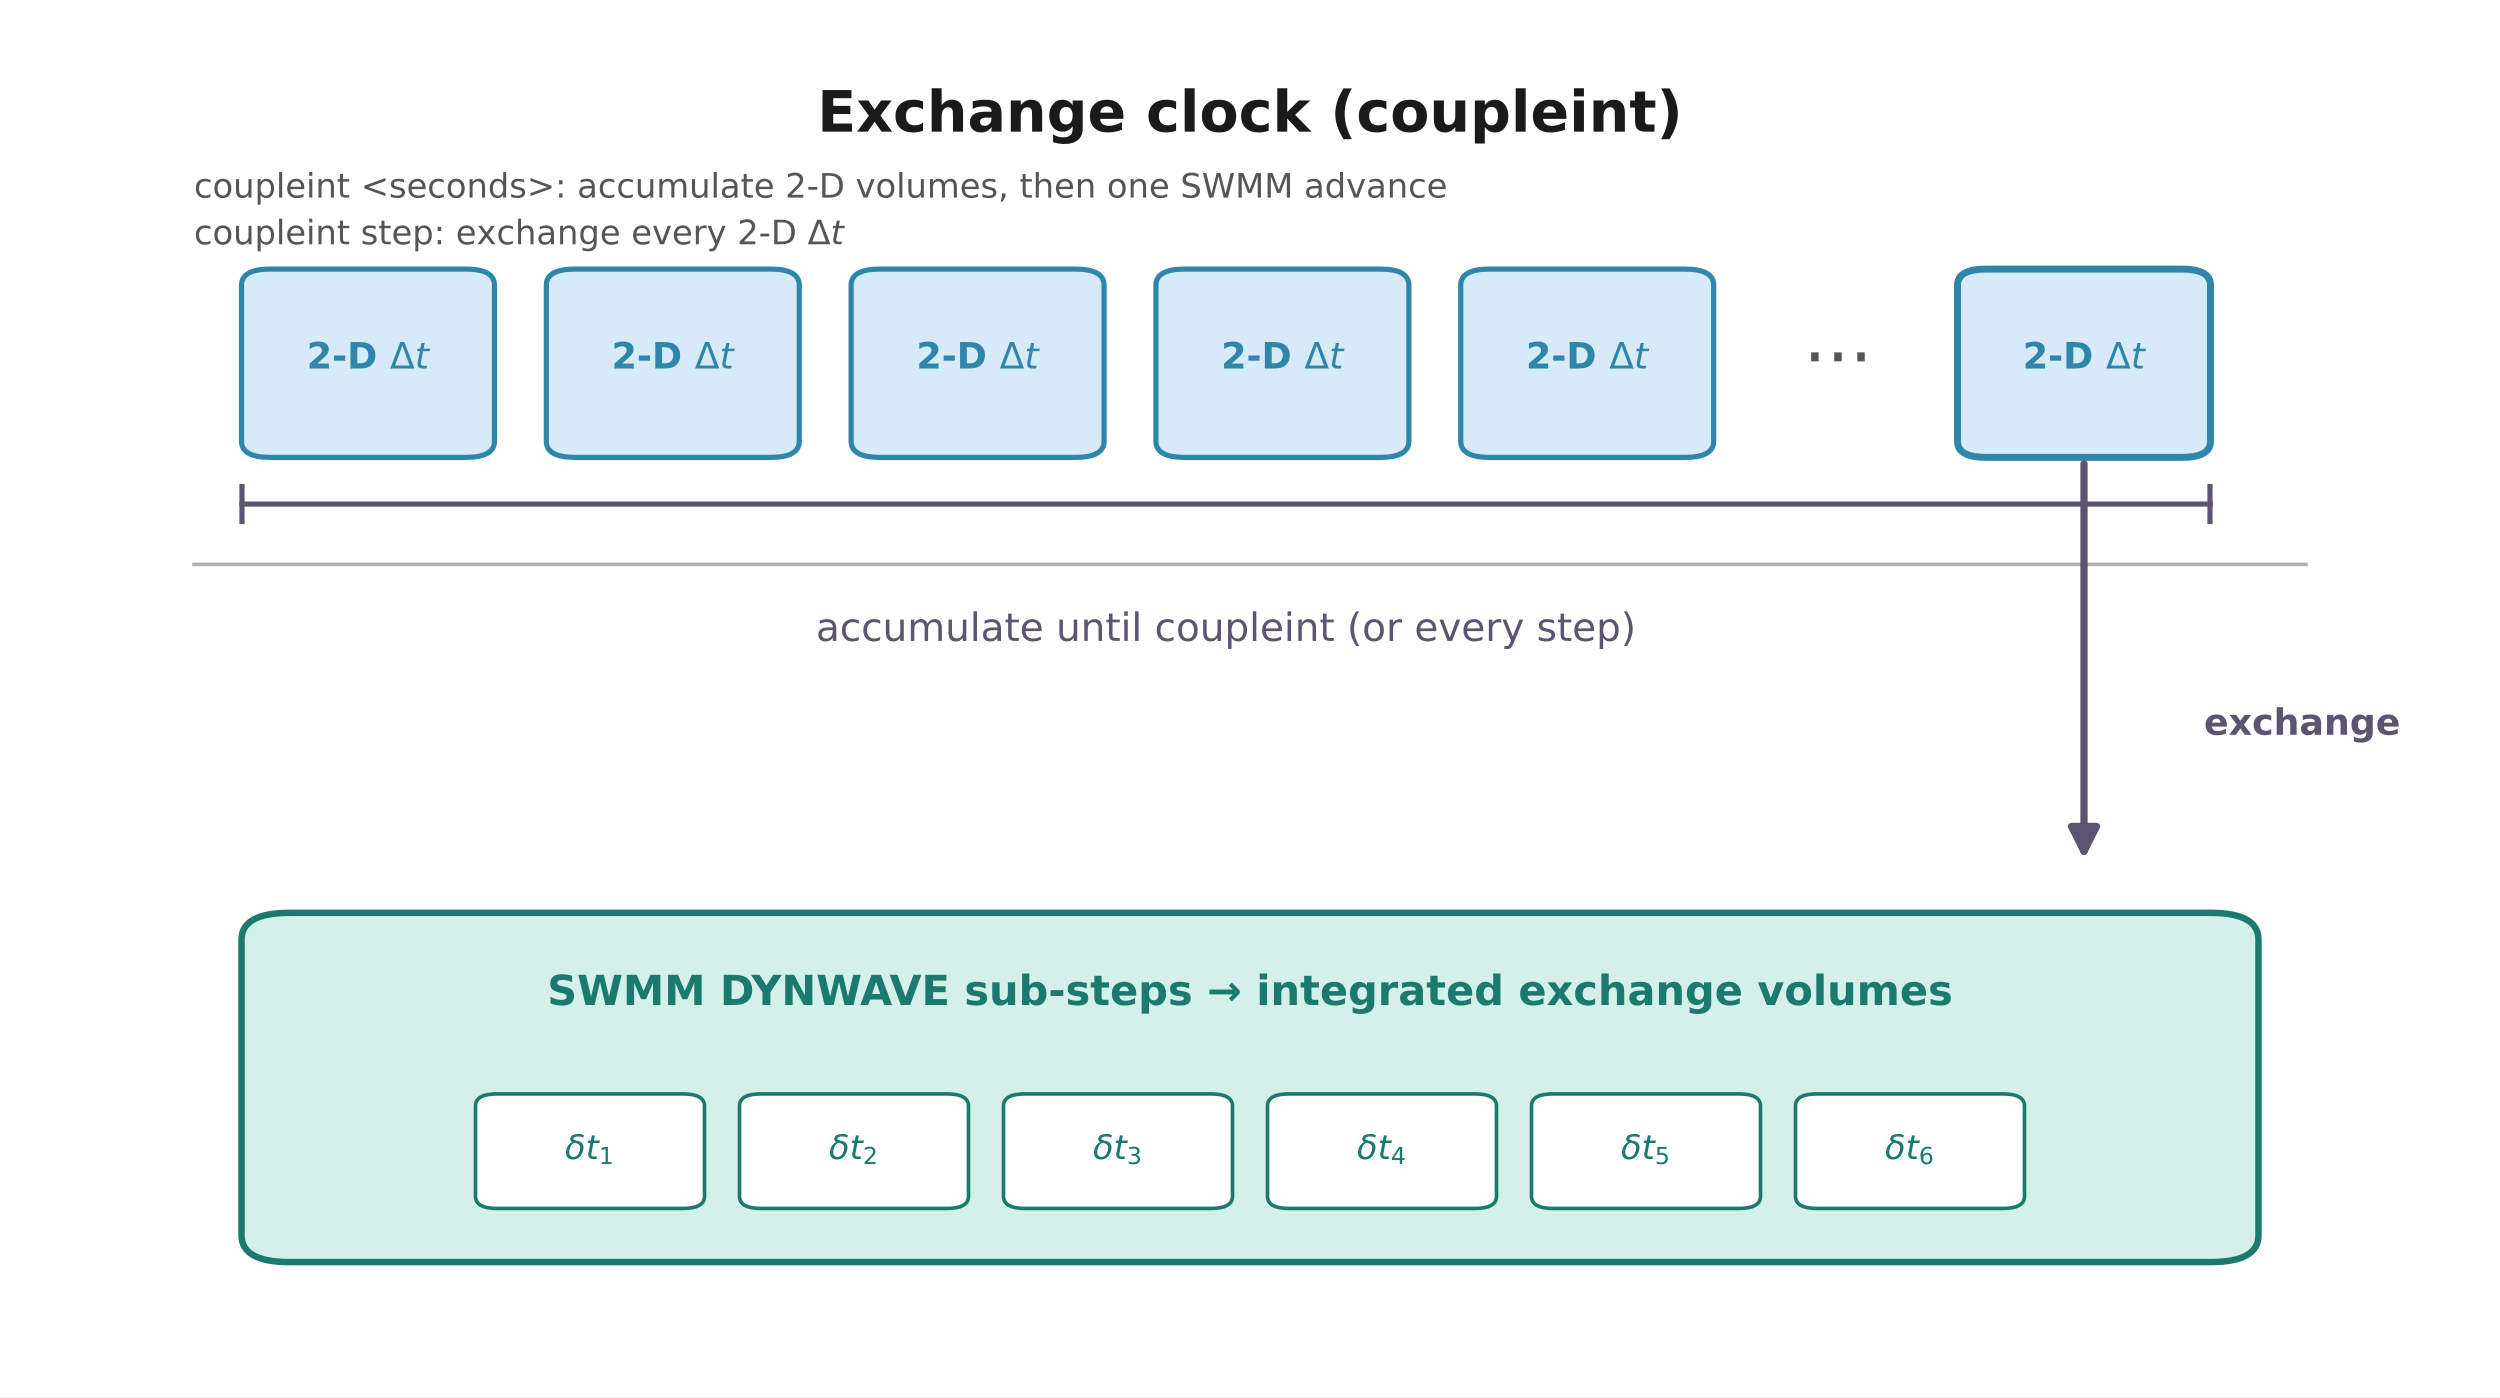
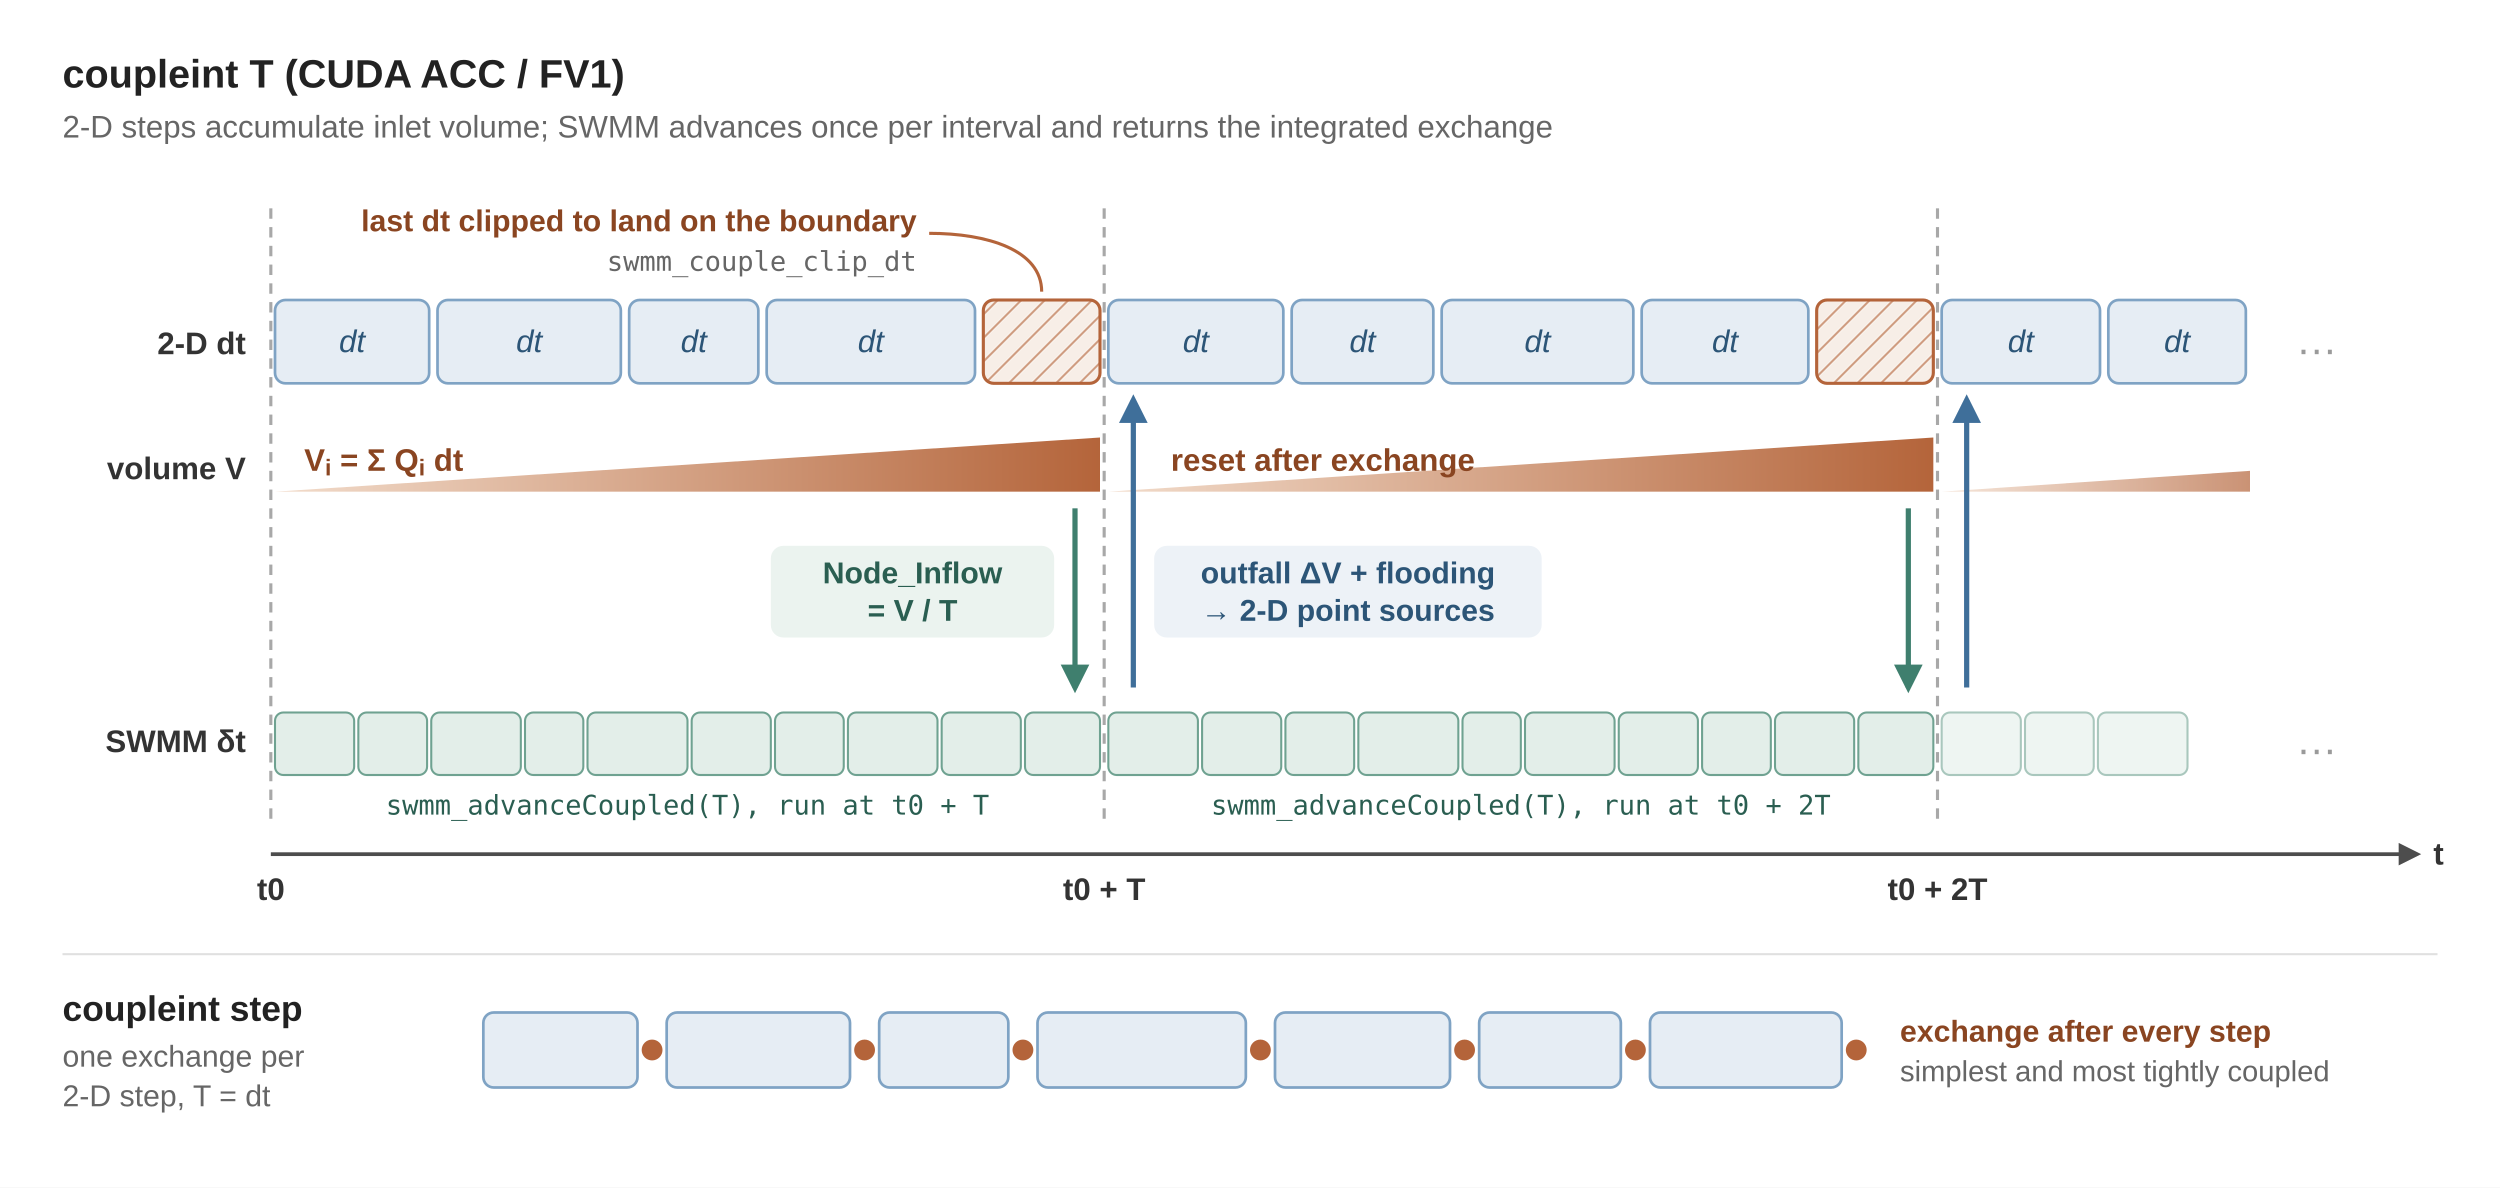
- <svg xmlns="http://www.w3.org/2000/svg" width="481.89pt" height="269.291pt" viewBox="0 0 481.89 269.291" version="1.1">
+ <svg xmlns="http://www.w3.org/2000/svg" width="1200" height="570" viewBox="0 0 1200 570" font-family="Arial, Helvetica, 'Liberation Sans', sans-serif">
  <defs>
-     <style type="text/css">*{stroke-linejoin: round; stroke-linecap: butt}</style>
+     <pattern id="hO" width="8" height="8" patternUnits="userSpaceOnUse" patternTransform="rotate(45)">
+       <rect width="8" height="8" fill="#F7EEE7" />
+       <line x1="0" y1="0" x2="0" y2="8" stroke="#B4643A" stroke-width="2" stroke-opacity="0.55" />
+     </pattern>
+     <linearGradient id="acc" x1="0" y1="0" x2="1" y2="0">
+       <stop offset="0" stop-color="#F2DCCB" />
+       <stop offset="1" stop-color="#B4643A" />
+     </linearGradient>
+     <marker id="gm" viewBox="0 0 10 10" refX="8" refY="5" markerWidth="5.5" markerHeight="5.5" orient="auto">
+       <path d="M0,0 L10,5 L0,10 z" fill="#3F7F6E" />
+     </marker>
+     <marker id="bm" viewBox="0 0 10 10" refX="8" refY="5" markerWidth="5.5" markerHeight="5.5" orient="auto">
+       <path d="M0,0 L10,5 L0,10 z" fill="#3F6F9A" />
+     </marker>
+     <marker id="k" viewBox="0 0 10 10" refX="8" refY="5" markerWidth="6" markerHeight="6" orient="auto">
+       <path d="M0,0 L10,5 L0,10 z" fill="#4D4D4D" />
+     </marker>
  </defs>
-   <g id="figure_1">
-     <g id="patch_1">
-       <path d="M 0 269.291  L 481.89 269.291  L 481.89 0  L 0 0  z " style="fill: #ffffff" />
-     </g>
-     <g id="axes_1">
-       <g id="line2d_1">
-         <path d="M 37.395 108.794  L 444.495 108.794  " clip-path="url(#pdf38780da7)" style="fill: none; stroke: #b0b0b0; stroke-width: 0.7; stroke-linecap: square" />
-       </g>
-       <g id="patch_2">
-         <path d="M 52.106 88.164  L 89.763 88.164  Q 95.314 88.164 95.314 85.062  L 95.314 54.97  Q 95.314 51.868 89.763 51.868  L 52.106 51.868  Q 46.554 51.868 46.554 54.97  L 46.554 85.062  Q 46.554 88.164 52.106 88.164  z " style="fill: #d6eaf8; stroke: #2e86ab; stroke-linejoin: miter" />
-       </g>
-       <g id="patch_3">
-         <path d="M 110.858 88.164  L 148.515 88.164  Q 154.066 88.164 154.066 85.062  L 154.066 54.97  Q 154.066 51.868 148.515 51.868  L 110.858 51.868  Q 105.306 51.868 105.306 54.97  L 105.306 85.062  Q 105.306 88.164 110.858 88.164  z " style="fill: #d6eaf8; stroke: #2e86ab; stroke-linejoin: miter" />
-       </g>
-       <g id="patch_4">
-         <path d="M 169.61 88.164  L 207.267 88.164  Q 212.818 88.164 212.818 85.062  L 212.818 54.97  Q 212.818 51.868 207.267 51.868  L 169.61 51.868  Q 164.058 51.868 164.058 54.97  L 164.058 85.062  Q 164.058 88.164 169.61 88.164  z " style="fill: #d6eaf8; stroke: #2e86ab; stroke-linejoin: miter" />
-       </g>
-       <g id="patch_5">
-         <path d="M 228.362 88.164  L 266.019 88.164  Q 271.57 88.164 271.57 85.062  L 271.57 54.97  Q 271.57 51.868 266.019 51.868  L 228.362 51.868  Q 222.81 51.868 222.81 54.97  L 222.81 85.062  Q 222.81 88.164 228.362 88.164  z " style="fill: #d6eaf8; stroke: #2e86ab; stroke-linejoin: miter" />
-       </g>
-       <g id="patch_6">
-         <path d="M 287.114 88.164  L 324.771 88.164  Q 330.322 88.164 330.322 85.062  L 330.322 54.97  Q 330.322 51.868 324.771 51.868  L 287.114 51.868  Q 281.562 51.868 281.562 54.97  L 281.562 85.062  Q 281.562 88.164 287.114 88.164  z " style="fill: #d6eaf8; stroke: #2e86ab; stroke-linejoin: miter" />
-       </g>
-       <g id="patch_7">
-         <path d="M 382.875 88.164  L 420.532 88.164  Q 426.083 88.164 426.083 85.062  L 426.083 54.97  Q 426.083 51.868 420.532 51.868  L 382.875 51.868  Q 377.324 51.868 377.324 54.97  L 377.324 85.062  Q 377.324 88.164 382.875 88.164  z " style="fill: #d6eaf8; stroke: #2e86ab; stroke-width: 1.35; stroke-linejoin: miter" />
-       </g>
-       <g id="patch_8">
-         <path d="M 55.807 243.276  L 426.083 243.276  Q 435.335 243.276 435.335 238.105  L 435.335 181.128  Q 435.335 175.957 426.083 175.957  L 55.807 175.957  Q 46.554 175.957 46.554 181.128  L 46.554 238.105  Q 46.554 243.276 55.807 243.276  z " style="fill: #d5f0e8; stroke: #1a7a6d; stroke-width: 1.25; stroke-linejoin: miter" />
-       </g>
-       <g id="patch_9">
-         <path d="M 95.823 232.935  L 131.629 232.935  Q 135.793 232.935 135.793 230.608  L 135.793 213.184  Q 135.793 210.857 131.629 210.857  L 95.823 210.857  Q 91.659 210.857 91.659 213.184  L 91.659 230.608  Q 91.659 232.935 95.823 232.935  z " style="fill: #ffffff; stroke: #1a7a6d; stroke-width: 0.7; stroke-linejoin: miter" />
-       </g>
-       <g id="patch_10">
-         <path d="M 146.71 232.935  L 182.517 232.935  Q 186.68 232.935 186.68 230.608  L 186.68 213.184  Q 186.68 210.857 182.517 210.857  L 146.71 210.857  Q 142.547 210.857 142.547 213.184  L 142.547 230.608  Q 142.547 232.935 146.71 232.935  z " style="fill: #ffffff; stroke: #1a7a6d; stroke-width: 0.7; stroke-linejoin: miter" />
-       </g>
-       <g id="patch_11">
-         <path d="M 197.598 232.935  L 233.404 232.935  Q 237.568 232.935 237.568 230.608  L 237.568 213.184  Q 237.568 210.857 233.404 210.857  L 197.598 210.857  Q 193.434 210.857 193.434 213.184  L 193.434 230.608  Q 193.434 232.935 197.598 232.935  z " style="fill: #ffffff; stroke: #1a7a6d; stroke-width: 0.7; stroke-linejoin: miter" />
-       </g>
-       <g id="patch_12">
-         <path d="M 248.485 232.935  L 284.292 232.935  Q 288.455 232.935 288.455 230.608  L 288.455 213.184  Q 288.455 210.857 284.292 210.857  L 248.485 210.857  Q 244.322 210.857 244.322 213.184  L 244.322 230.608  Q 244.322 232.935 248.485 232.935  z " style="fill: #ffffff; stroke: #1a7a6d; stroke-width: 0.7; stroke-linejoin: miter" />
-       </g>
-       <g id="patch_13">
-         <path d="M 299.373 232.935  L 335.179 232.935  Q 339.343 232.935 339.343 230.608  L 339.343 213.184  Q 339.343 210.857 335.179 210.857  L 299.373 210.857  Q 295.21 210.857 295.21 213.184  L 295.21 230.608  Q 295.21 232.935 299.373 232.935  z " style="fill: #ffffff; stroke: #1a7a6d; stroke-width: 0.7; stroke-linejoin: miter" />
-       </g>
-       <g id="patch_14">
-         <path d="M 350.261 232.935  L 386.067 232.935  Q 390.23 232.935 390.23 230.608  L 390.23 213.184  Q 390.23 210.857 386.067 210.857  L 350.261 210.857  Q 346.097 210.857 346.097 213.184  L 346.097 230.608  Q 346.097 232.935 350.261 232.935  z " style="fill: #ffffff; stroke: #1a7a6d; stroke-width: 0.7; stroke-linejoin: miter" />
-       </g>
-       <g id="text_1">
-         <text style="font-weight: 700; font-size: 11px; font-family: 'DejaVu Sans', 'Arial', 'Helvetica', sans-serif; text-anchor: middle; fill: #1a1a1a" x="240.945" y="25.377" transform="rotate(-0 240.9449 25.37749)">Exchange clock (coupleint)</text>
-       </g>
-       <g id="text_2">
-         <g style="fill: #2e86ab" transform="translate(59.13917 71.83411)">
-           <text>
-             <tspan x="0" y="-0.797" style="font-weight: 700; font-size: 7px; font-family: 'DejaVu Sans'; fill: #2e86ab">2</tspan>
-             <tspan x="4.871" y="-0.797" style="font-weight: 700; font-size: 7px; font-family: 'DejaVu Sans'; fill: #2e86ab">-</tspan>
-             <tspan x="7.776" y="-0.797" style="font-weight: 700; font-size: 7px; font-family: 'DejaVu Sans'; fill: #2e86ab">D</tspan>
-             <tspan x="13.586" y="-0.797" style="font-weight: 700; font-size: 7px; font-family: 'DejaVu Sans'; fill: #2e86ab"> </tspan>
-             <tspan x="16.023" y="-0.797" style="font-size: 7px; font-family: 'DejaVu Sans'; fill: #2e86ab">Δ</tspan>
-             <tspan x="20.812" y="-0.797" style="font-style: oblique; font-size: 7px; font-family: 'DejaVu Sans'; fill: #2e86ab">t</tspan>
-           </text>
-         </g>
-       </g>
-       <g id="text_3">
-         <g style="fill: #2e86ab" transform="translate(117.8912 71.83411)">
-           <text>
-             <tspan x="0" y="-0.797" style="font-weight: 700; font-size: 7px; font-family: 'DejaVu Sans'; fill: #2e86ab">2</tspan>
-             <tspan x="4.871" y="-0.797" style="font-weight: 700; font-size: 7px; font-family: 'DejaVu Sans'; fill: #2e86ab">-</tspan>
-             <tspan x="7.776" y="-0.797" style="font-weight: 700; font-size: 7px; font-family: 'DejaVu Sans'; fill: #2e86ab">D</tspan>
-             <tspan x="13.586" y="-0.797" style="font-weight: 700; font-size: 7px; font-family: 'DejaVu Sans'; fill: #2e86ab"> </tspan>
-             <tspan x="16.023" y="-0.797" style="font-size: 7px; font-family: 'DejaVu Sans'; fill: #2e86ab">Δ</tspan>
-             <tspan x="20.812" y="-0.797" style="font-style: oblique; font-size: 7px; font-family: 'DejaVu Sans'; fill: #2e86ab">t</tspan>
-           </text>
-         </g>
-       </g>
-       <g id="text_4">
-         <g style="fill: #2e86ab" transform="translate(176.6432 71.83411)">
-           <text>
-             <tspan x="0" y="-0.797" style="font-weight: 700; font-size: 7px; font-family: 'DejaVu Sans'; fill: #2e86ab">2</tspan>
-             <tspan x="4.871" y="-0.797" style="font-weight: 700; font-size: 7px; font-family: 'DejaVu Sans'; fill: #2e86ab">-</tspan>
-             <tspan x="7.776" y="-0.797" style="font-weight: 700; font-size: 7px; font-family: 'DejaVu Sans'; fill: #2e86ab">D</tspan>
-             <tspan x="13.586" y="-0.797" style="font-weight: 700; font-size: 7px; font-family: 'DejaVu Sans'; fill: #2e86ab"> </tspan>
-             <tspan x="16.023" y="-0.797" style="font-size: 7px; font-family: 'DejaVu Sans'; fill: #2e86ab">Δ</tspan>
-             <tspan x="20.812" y="-0.797" style="font-style: oblique; font-size: 7px; font-family: 'DejaVu Sans'; fill: #2e86ab">t</tspan>
-           </text>
-         </g>
-       </g>
-       <g id="text_5">
-         <g style="fill: #2e86ab" transform="translate(235.3952 71.83411)">
-           <text>
-             <tspan x="0" y="-0.797" style="font-weight: 700; font-size: 7px; font-family: 'DejaVu Sans'; fill: #2e86ab">2</tspan>
-             <tspan x="4.871" y="-0.797" style="font-weight: 700; font-size: 7px; font-family: 'DejaVu Sans'; fill: #2e86ab">-</tspan>
-             <tspan x="7.776" y="-0.797" style="font-weight: 700; font-size: 7px; font-family: 'DejaVu Sans'; fill: #2e86ab">D</tspan>
-             <tspan x="13.586" y="-0.797" style="font-weight: 700; font-size: 7px; font-family: 'DejaVu Sans'; fill: #2e86ab"> </tspan>
-             <tspan x="16.023" y="-0.797" style="font-size: 7px; font-family: 'DejaVu Sans'; fill: #2e86ab">Δ</tspan>
-             <tspan x="20.812" y="-0.797" style="font-style: oblique; font-size: 7px; font-family: 'DejaVu Sans'; fill: #2e86ab">t</tspan>
-           </text>
-         </g>
-       </g>
-       <g id="text_6">
-         <g style="fill: #2e86ab" transform="translate(294.1472 71.83411)">
-           <text>
-             <tspan x="0" y="-0.797" style="font-weight: 700; font-size: 7px; font-family: 'DejaVu Sans'; fill: #2e86ab">2</tspan>
-             <tspan x="4.871" y="-0.797" style="font-weight: 700; font-size: 7px; font-family: 'DejaVu Sans'; fill: #2e86ab">-</tspan>
-             <tspan x="7.776" y="-0.797" style="font-weight: 700; font-size: 7px; font-family: 'DejaVu Sans'; fill: #2e86ab">D</tspan>
-             <tspan x="13.586" y="-0.797" style="font-weight: 700; font-size: 7px; font-family: 'DejaVu Sans'; fill: #2e86ab"> </tspan>
-             <tspan x="16.023" y="-0.797" style="font-size: 7px; font-family: 'DejaVu Sans'; fill: #2e86ab">Δ</tspan>
-             <tspan x="20.812" y="-0.797" style="font-style: oblique; font-size: 7px; font-family: 'DejaVu Sans'; fill: #2e86ab">t</tspan>
-           </text>
-         </g>
-       </g>
-       <g id="text_7">
-         <text style="font-size: 14px; font-family: 'DejaVu Sans', 'Arial', 'Helvetica', sans-serif; text-anchor: middle; fill: #555555" x="354.285" y="73.652" transform="rotate(-0 354.2854 73.65247)">···</text>
-       </g>
-       <g id="text_8">
-         <g style="fill: #2e86ab" transform="translate(389.9083 71.83411)">
-           <text>
-             <tspan x="0" y="-0.797" style="font-weight: 700; font-size: 7px; font-family: 'DejaVu Sans'; fill: #2e86ab">2</tspan>
-             <tspan x="4.871" y="-0.797" style="font-weight: 700; font-size: 7px; font-family: 'DejaVu Sans'; fill: #2e86ab">-</tspan>
-             <tspan x="7.776" y="-0.797" style="font-weight: 700; font-size: 7px; font-family: 'DejaVu Sans'; fill: #2e86ab">D</tspan>
-             <tspan x="13.586" y="-0.797" style="font-weight: 700; font-size: 7px; font-family: 'DejaVu Sans'; fill: #2e86ab"> </tspan>
-             <tspan x="16.023" y="-0.797" style="font-size: 7px; font-family: 'DejaVu Sans'; fill: #2e86ab">Δ</tspan>
-             <tspan x="20.812" y="-0.797" style="font-style: oblique; font-size: 7px; font-family: 'DejaVu Sans'; fill: #2e86ab">t</tspan>
-           </text>
-         </g>
-       </g>
-       <g id="text_9">
-         <text style="font-size: 7.5px; font-family: 'DejaVu Sans', 'Arial', 'Helvetica', sans-serif; text-anchor: middle; fill: #5c5470" x="236.319" y="123.541" transform="rotate(-0 236.3187 123.5407)">accumulate until coupleint  (or every step)</text>
-       </g>
-       <g id="text_10">
-         <g id="patch_15">
-           <path d="M 424.834 144.156  L 462.695 144.156  Q 463.535 144.156 463.535 143.316  L 463.535 136.316  Q 463.535 135.476 462.695 135.476  L 424.834 135.476  Q 423.994 135.476 423.994 136.316  L 423.994 143.316  Q 423.994 144.156 424.834 144.156  z " style="fill: #ffffff; opacity: 0.9" />
-         </g>
-         <text style="font-weight: 700; font-size: 7px; font-family: 'DejaVu Sans', 'Arial', 'Helvetica', sans-serif; text-anchor: start; fill: #5c5470" x="424.834" y="141.635" transform="rotate(-0 424.834 141.6347)">exchange</text>
-       </g>
-       <g id="text_11">
-         <g style="fill: #1a7a6d" transform="translate(108.916 223.5845)">
-           <text>
-             <tspan x="0" y="-0.172" style="font-style: oblique; font-size: 6.5px; font-family: 'DejaVu Sans'; fill: #1a7a6d">δ</tspan>
-             <tspan x="3.977" y="-0.172" style="font-style: oblique; font-size: 6.5px; font-family: 'DejaVu Sans'; fill: #1a7a6d">t</tspan>
-             <tspan x="6.525" y="0.803" style="font-size: 4.55px; font-family: 'DejaVu Sans'; fill: #1a7a6d">1</tspan>
-           </text>
-         </g>
-       </g>
-       <g id="text_12">
-         <g style="fill: #1a7a6d" transform="translate(159.8035 223.5845)">
-           <text>
-             <tspan x="0" y="-0.172" style="font-style: oblique; font-size: 6.5px; font-family: 'DejaVu Sans'; fill: #1a7a6d">δ</tspan>
-             <tspan x="3.977" y="-0.172" style="font-style: oblique; font-size: 6.5px; font-family: 'DejaVu Sans'; fill: #1a7a6d">t</tspan>
-             <tspan x="6.525" y="0.803" style="font-size: 4.55px; font-family: 'DejaVu Sans'; fill: #1a7a6d">2</tspan>
-           </text>
-         </g>
-       </g>
-       <g id="text_13">
-         <g style="fill: #1a7a6d" transform="translate(210.6911 223.5845)">
-           <text>
-             <tspan x="0" y="-0.172" style="font-style: oblique; font-size: 6.5px; font-family: 'DejaVu Sans'; fill: #1a7a6d">δ</tspan>
-             <tspan x="3.977" y="-0.172" style="font-style: oblique; font-size: 6.5px; font-family: 'DejaVu Sans'; fill: #1a7a6d">t</tspan>
-             <tspan x="6.525" y="0.803" style="font-size: 4.55px; font-family: 'DejaVu Sans'; fill: #1a7a6d">3</tspan>
-           </text>
-         </g>
-       </g>
-       <g id="text_14">
-         <g style="fill: #1a7a6d" transform="translate(261.5787 223.5845)">
-           <text>
-             <tspan x="0" y="-0.172" style="font-style: oblique; font-size: 6.5px; font-family: 'DejaVu Sans'; fill: #1a7a6d">δ</tspan>
-             <tspan x="3.977" y="-0.172" style="font-style: oblique; font-size: 6.5px; font-family: 'DejaVu Sans'; fill: #1a7a6d">t</tspan>
-             <tspan x="6.525" y="0.803" style="font-size: 4.55px; font-family: 'DejaVu Sans'; fill: #1a7a6d">4</tspan>
-           </text>
-         </g>
-       </g>
-       <g id="text_15">
-         <g style="fill: #1a7a6d" transform="translate(312.4662 223.5845)">
-           <text>
-             <tspan x="0" y="-0.172" style="font-style: oblique; font-size: 6.5px; font-family: 'DejaVu Sans'; fill: #1a7a6d">δ</tspan>
-             <tspan x="3.977" y="-0.172" style="font-style: oblique; font-size: 6.5px; font-family: 'DejaVu Sans'; fill: #1a7a6d">t</tspan>
-             <tspan x="6.525" y="0.803" style="font-size: 4.55px; font-family: 'DejaVu Sans'; fill: #1a7a6d">5</tspan>
-           </text>
-         </g>
-       </g>
-       <g id="text_16">
-         <g style="fill: #1a7a6d" transform="translate(363.3538 223.5845)">
-           <text>
-             <tspan x="0" y="-0.172" style="font-style: oblique; font-size: 6.5px; font-family: 'DejaVu Sans'; fill: #1a7a6d">δ</tspan>
-             <tspan x="3.977" y="-0.172" style="font-style: oblique; font-size: 6.5px; font-family: 'DejaVu Sans'; fill: #1a7a6d">t</tspan>
-             <tspan x="6.525" y="0.803" style="font-size: 4.55px; font-family: 'DejaVu Sans'; fill: #1a7a6d">6</tspan>
-           </text>
-         </g>
-       </g>
-       <g id="text_17">
-         <text style="font-weight: 700; font-size: 8px; font-family: 'DejaVu Sans', 'Arial', 'Helvetica', sans-serif; text-anchor: middle; fill: #1a7a6d" x="240.945" y="193.721" transform="rotate(-0 240.9449 193.721)">SWMM DYNWAVE sub-steps  →  integrated exchange volumes</text>
-       </g>
-       <g id="text_18">
-         <text style="font-size: 6.5px; font-family: 'DejaVu Sans', 'Arial', 'Helvetica', sans-serif; text-anchor: start; fill: #555555" x="37.395" y="38.097" transform="rotate(-0 37.39465 38.09692)">coupleint &lt;seconds&gt;: accumulate 2-D volumes, then one SWMM advance</text>
-       </g>
-       <g id="text_19">
-         <g style="fill: #555555" transform="translate(37.39465 47.14562)">
-           <text>
-             <tspan x="0" y="-0.062" style="font-size: 6.5px; font-family: 'DejaVu Sans'; fill: #555555">c</tspan>
-             <tspan x="3.574" y="-0.062" style="font-size: 6.5px; font-family: 'DejaVu Sans'; fill: #555555">o</tspan>
-             <tspan x="7.551" y="-0.062" style="font-size: 6.5px; font-family: 'DejaVu Sans'; fill: #555555">u</tspan>
-             <tspan x="11.67" y="-0.062" style="font-size: 6.5px; font-family: 'DejaVu Sans'; fill: #555555">p</tspan>
-             <tspan x="15.796" y="-0.062" style="font-size: 6.5px; font-family: 'DejaVu Sans'; fill: #555555">l</tspan>
-             <tspan x="17.602" y="-0.062" style="font-size: 6.5px; font-family: 'DejaVu Sans'; fill: #555555">e</tspan>
-             <tspan x="21.601" y="-0.062" style="font-size: 6.5px; font-family: 'DejaVu Sans'; fill: #555555">i</tspan>
-             <tspan x="23.407" y="-0.062" style="font-size: 6.5px; font-family: 'DejaVu Sans'; fill: #555555">n</tspan>
-             <tspan x="27.527" y="-0.062" style="font-size: 6.5px; font-family: 'DejaVu Sans'; fill: #555555">t</tspan>
-             <tspan x="30.075" y="-0.062" style="font-size: 6.5px; font-family: 'DejaVu Sans'; fill: #555555"> </tspan>
-             <tspan x="32.141" y="-0.062" style="font-size: 6.5px; font-family: 'DejaVu Sans'; fill: #555555">s</tspan>
-             <tspan x="35.528" y="-0.062" style="font-size: 6.5px; font-family: 'DejaVu Sans'; fill: #555555">t</tspan>
-             <tspan x="38.076" y="-0.062" style="font-size: 6.5px; font-family: 'DejaVu Sans'; fill: #555555">e</tspan>
-             <tspan x="42.075" y="-0.062" style="font-size: 6.5px; font-family: 'DejaVu Sans'; fill: #555555">p</tspan>
-             <tspan x="46.201" y="-0.062" style="font-size: 6.5px; font-family: 'DejaVu Sans'; fill: #555555">:</tspan>
-             <tspan x="48.391" y="-0.062" style="font-size: 6.5px; font-family: 'DejaVu Sans'; fill: #555555"> </tspan>
-             <tspan x="50.458" y="-0.062" style="font-size: 6.5px; font-family: 'DejaVu Sans'; fill: #555555">e</tspan>
-             <tspan x="54.457" y="-0.062" style="font-size: 6.5px; font-family: 'DejaVu Sans'; fill: #555555">x</tspan>
-             <tspan x="58.303" y="-0.062" style="font-size: 6.5px; font-family: 'DejaVu Sans'; fill: #555555">c</tspan>
-             <tspan x="61.877" y="-0.062" style="font-size: 6.5px; font-family: 'DejaVu Sans'; fill: #555555">h</tspan>
-             <tspan x="65.997" y="-0.062" style="font-size: 6.5px; font-family: 'DejaVu Sans'; fill: #555555">a</tspan>
-             <tspan x="69.98" y="-0.062" style="font-size: 6.5px; font-family: 'DejaVu Sans'; fill: #555555">n</tspan>
-             <tspan x="74.099" y="-0.062" style="font-size: 6.5px; font-family: 'DejaVu Sans'; fill: #555555">g</tspan>
-             <tspan x="78.225" y="-0.062" style="font-size: 6.5px; font-family: 'DejaVu Sans'; fill: #555555">e</tspan>
-             <tspan x="82.224" y="-0.062" style="font-size: 6.5px; font-family: 'DejaVu Sans'; fill: #555555"> </tspan>
-             <tspan x="84.291" y="-0.062" style="font-size: 6.5px; font-family: 'DejaVu Sans'; fill: #555555">e</tspan>
-             <tspan x="88.29" y="-0.062" style="font-size: 6.5px; font-family: 'DejaVu Sans'; fill: #555555">v</tspan>
-             <tspan x="92.136" y="-0.062" style="font-size: 6.5px; font-family: 'DejaVu Sans'; fill: #555555">e</tspan>
-             <tspan x="96.135" y="-0.062" style="font-size: 6.5px; font-family: 'DejaVu Sans'; fill: #555555">r</tspan>
-             <tspan x="98.808" y="-0.062" style="font-size: 6.5px; font-family: 'DejaVu Sans'; fill: #555555">y</tspan>
-             <tspan x="102.654" y="-0.062" style="font-size: 6.5px; font-family: 'DejaVu Sans'; fill: #555555"> </tspan>
-             <tspan x="104.72" y="-0.062" style="font-size: 6.5px; font-family: 'DejaVu Sans'; fill: #555555">2</tspan>
-             <tspan x="108.856" y="-0.062" style="font-size: 6.5px; font-family: 'DejaVu Sans'; fill: #555555">-</tspan>
-             <tspan x="111.201" y="-0.062" style="font-size: 6.5px; font-family: 'DejaVu Sans'; fill: #555555">D</tspan>
-             <tspan x="116.207" y="-0.062" style="font-size: 6.5px; font-family: 'DejaVu Sans'; fill: #555555"> </tspan>
-             <tspan x="118.273" y="-0.062" style="font-size: 6.5px; font-family: 'DejaVu Sans'; fill: #555555">Δ</tspan>
-             <tspan x="122.719" y="-0.062" style="font-style: oblique; font-size: 6.5px; font-family: 'DejaVu Sans'; fill: #555555">t</tspan>
-           </text>
-         </g>
-       </g>
-       <g id="line2d_2">
-         <path d="M 46.647 97.16  L 425.991 97.16  " clip-path="url(#pdf38780da7)" style="fill: none; stroke: #5c5470; stroke-linecap: square" />
-       </g>
-       <g id="line2d_3">
-         <path d="M 46.647 93.8  L 46.647 100.521  " clip-path="url(#pdf38780da7)" style="fill: none; stroke: #5c5470; stroke-linecap: square" />
-       </g>
-       <g id="line2d_4">
-         <path d="M 425.991 93.8  L 425.991 100.521  " clip-path="url(#pdf38780da7)" style="fill: none; stroke: #5c5470; stroke-linecap: square" />
-       </g>
-       <g id="patch_16">
-         <path d="M 401.703 89.405  Q 401.703 127.536 401.703 164.103  " clip-path="url(#pdf38780da7)" style="fill: none; stroke: #5c5470; stroke-width: 1.4; stroke-linecap: round" />
-         <path d="M 404.103 159.303  L 401.703 164.103  L 399.303 159.303  z " clip-path="url(#pdf38780da7)" style="fill: #5c5470; stroke: #5c5470; stroke-width: 1.4; stroke-linecap: round" />
-       </g>
-     </g>
+   <rect width="1200" height="570" fill="#ffffff" />
+   <text x="30" y="42" font-size="19" font-weight="700" fill="#222222">coupleint T  (CUDA ACC / FV1)</text>
+   <text x="30" y="66" font-size="15" fill="#666666">2-D steps accumulate inlet volume; SWMM advances once per interval and returns the integrated exchange</text>
+   <g stroke="#A8A8A8" stroke-width="1.5" stroke-dasharray="5 4">
+     <line x1="130" y1="100" x2="130" y2="396" />
+     <line x1="530" y1="100" x2="530" y2="396" />
+     <line x1="930" y1="100" x2="930" y2="396" />
  </g>
-   <defs>
-     <clipPath id="pdf38780da7">
-       <rect x="9.638" y="5.386" width="462.614" height="258.52" />
-     </clipPath>
-   </defs>
+   <g font-size="15" font-weight="700" fill="#333333" text-anchor="end">
+     <text x="118" y="170">2-D dt</text>
+     <text x="118" y="230">volume V</text>
+     <text x="118" y="361">SWMM δt</text>
+   </g>
+   <g stroke="#7FA3C4" stroke-width="1.3" fill="#E6EDF4">
+     <rect x="132" y="144" width="74" height="40" rx="5" />
+     <rect x="210" y="144" width="88" height="40" rx="5" />
+     <rect x="302" y="144" width="62" height="40" rx="5" />
+     <rect x="368" y="144" width="100" height="40" rx="5" />
+     <rect x="532" y="144" width="84" height="40" rx="5" />
+     <rect x="620" y="144" width="68" height="40" rx="5" />
+     <rect x="692" y="144" width="92" height="40" rx="5" />
+     <rect x="788" y="144" width="80" height="40" rx="5" />
+     <rect x="932" y="144" width="76" height="40" rx="5" />
+     <rect x="1012" y="144" width="66" height="40" rx="5" />
+   </g>
+   <g stroke="#B4643A" stroke-width="1.5">
+     <rect x="472" y="144" width="56" height="40" rx="5" fill="url(#hO)" />
+     <rect x="872" y="144" width="56" height="40" rx="5" fill="url(#hO)" />
+   </g>
+   <g font-size="15" fill="#2C5577" text-anchor="middle" font-style="italic">
+     <text x="169" y="169">dt</text>
+     <text x="254" y="169">dt</text>
+     <text x="333" y="169">dt</text>
+     <text x="418" y="169">dt</text>
+     <text x="574" y="169">dt</text>
+     <text x="654" y="169">dt</text>
+     <text x="738" y="169">dt</text>
+     <text x="828" y="169">dt</text>
+     <text x="970" y="169">dt</text>
+     <text x="1045" y="169">dt</text>
+   </g>
+   <text x="1112" y="170" font-size="20" fill="#9A9A9A" text-anchor="middle">…</text>
+   <path d="M500,140 C500,120 474,112 446,112" stroke="#B4643A" stroke-width="1.5" fill="none" />
+   <text x="440" y="111" font-size="14.5" fill="#8A4521" text-anchor="end" font-weight="700">last dt clipped to land on the boundary</text>
+   <text x="440" y="130" font-size="13" fill="#666666" text-anchor="end" font-family="Menlo, Consolas, 'DejaVu Sans Mono', monospace">swmm_couple_clip_dt</text>
+   <path d="M132,236 L528,210 L528,236 Z" fill="url(#acc)" />
+   <path d="M532,236 L928,210 L928,236 Z" fill="url(#acc)" />
+   <path d="M932,236 L1080,226 L1080,236 Z" fill="url(#acc)" opacity="0.7" />
+   <text x="146" y="226" font-size="15" fill="#8A4521" font-weight="700">V<tspan baseline-shift="sub" font-size="11">i</tspan> = Σ Q<tspan baseline-shift="sub" font-size="11">i</tspan> dt</text>
+   <text x="562" y="226" font-size="15" fill="#8A4521" font-weight="700">reset after exchange</text>
+   <g stroke-width="2.5" fill="none">
+     <path d="M516,244 V330" stroke="#3F7F6E" marker-end="url(#gm)" />
+     <path d="M544,330 V192" stroke="#3F6F9A" marker-end="url(#bm)" />
+     <path d="M916,244 V330" stroke="#3F7F6E" marker-end="url(#gm)" />
+     <path d="M944,330 V192" stroke="#3F6F9A" marker-end="url(#bm)" />
+   </g>
+   <g font-size="14.5" font-weight="700">
+     <rect x="370" y="262" width="136" height="44" rx="6" fill="#EBF3EF" />
+     <text x="438" y="280" text-anchor="middle" fill="#2A5E51">Node_Inflow</text>
+     <text x="438" y="298" text-anchor="middle" fill="#2A5E51">= V / T</text>
+     <rect x="554" y="262" width="186" height="44" rx="6" fill="#EDF2F7" />
+     <text x="647" y="280" text-anchor="middle" fill="#2C5577">outfall ΔV + flooding</text>
+     <text x="647" y="298" text-anchor="middle" fill="#2C5577">→ 2-D point sources</text>
+   </g>
+   <g fill="#E3EEE9" stroke="#6FA291" stroke-width="1">
+     <rect x="132" y="342" width="38" height="30" rx="4" />
+     <rect x="172" y="342" width="33" height="30" rx="4" />
+     <rect x="207" y="342" width="43" height="30" rx="4" />
+     <rect x="252" y="342" width="28" height="30" rx="4" />
+     <rect x="282" y="342" width="48" height="30" rx="4" />
+     <rect x="332" y="342" width="38" height="30" rx="4" />
+     <rect x="372" y="342" width="33" height="30" rx="4" />
+     <rect x="407" y="342" width="43" height="30" rx="4" />
+     <rect x="452" y="342" width="38" height="30" rx="4" />
+     <rect x="492" y="342" width="36" height="30" rx="4" />
+     <rect x="532" y="342" width="43" height="30" rx="4" />
+     <rect x="577" y="342" width="38" height="30" rx="4" />
+     <rect x="617" y="342" width="33" height="30" rx="4" />
+     <rect x="652" y="342" width="48" height="30" rx="4" />
+     <rect x="702" y="342" width="28" height="30" rx="4" />
+     <rect x="732" y="342" width="43" height="30" rx="4" />
+     <rect x="777" y="342" width="38" height="30" rx="4" />
+     <rect x="817" y="342" width="33" height="30" rx="4" />
+     <rect x="852" y="342" width="38" height="30" rx="4" />
+     <rect x="892" y="342" width="36" height="30" rx="4" />
+     <rect x="932" y="342" width="38" height="30" rx="4" opacity="0.6" />
+     <rect x="972" y="342" width="33" height="30" rx="4" opacity="0.6" />
+     <rect x="1007" y="342" width="43" height="30" rx="4" opacity="0.6" />
+   </g>
+   <text x="1112" y="362" font-size="20" fill="#9A9A9A" text-anchor="middle">…</text>
+   <text x="330" y="391" font-size="13" fill="#2A5E51" text-anchor="middle" font-family="Menlo, Consolas, 'DejaVu Sans Mono', monospace">swmm_advanceCoupled(T), run at t0 + T</text>
+   <text x="730" y="391" font-size="13" fill="#2A5E51" text-anchor="middle" font-family="Menlo, Consolas, 'DejaVu Sans Mono', monospace">swmm_advanceCoupled(T), run at t0 + 2T</text>
+   <line x1="130" y1="410" x2="1160" y2="410" stroke="#4D4D4D" stroke-width="1.8" marker-end="url(#k)" />
+   <g font-size="15" fill="#333333" text-anchor="middle" font-weight="700">
+     <text x="130" y="432">t0</text>
+     <text x="530" y="432">t0 + T</text>
+     <text x="930" y="432">t0 + 2T</text>
+     <text x="1168" y="415" text-anchor="start">t</text>
+   </g>
+   <line x1="30" y1="458" x2="1170" y2="458" stroke="#E0E0E0" />
+   <text x="30" y="490" font-size="17" font-weight="700" fill="#222222">coupleint step</text>
+   <text x="30" y="512" font-size="14.5" fill="#666666">one exchange per</text>
+   <text x="30" y="531" font-size="14.5" fill="#666666">2-D step, T = dt</text>
+   <g stroke="#7FA3C4" stroke-width="1.3" fill="#E6EDF4">
+     <rect x="232" y="486" width="74" height="36" rx="5" />
+     <rect x="320" y="486" width="88" height="36" rx="5" />
+     <rect x="422" y="486" width="62" height="36" rx="5" />
+     <rect x="498" y="486" width="100" height="36" rx="5" />
+     <rect x="612" y="486" width="84" height="36" rx="5" />
+     <rect x="710" y="486" width="68" height="36" rx="5" />
+     <rect x="792" y="486" width="92" height="36" rx="5" />
+   </g>
+   <g fill="#B4643A">
+     <circle cx="313" cy="504" r="5" />
+     <circle cx="415" cy="504" r="5" />
+     <circle cx="491" cy="504" r="5" />
+     <circle cx="605" cy="504" r="5" />
+     <circle cx="703" cy="504" r="5" />
+     <circle cx="785" cy="504" r="5" />
+     <circle cx="891" cy="504" r="5" />
+   </g>
+   <text x="912" y="500" font-size="14.5" fill="#8A4521" font-weight="700">exchange after every step</text>
+   <text x="912" y="519" font-size="14" fill="#666666">simplest and most tightly coupled</text>
</svg>
